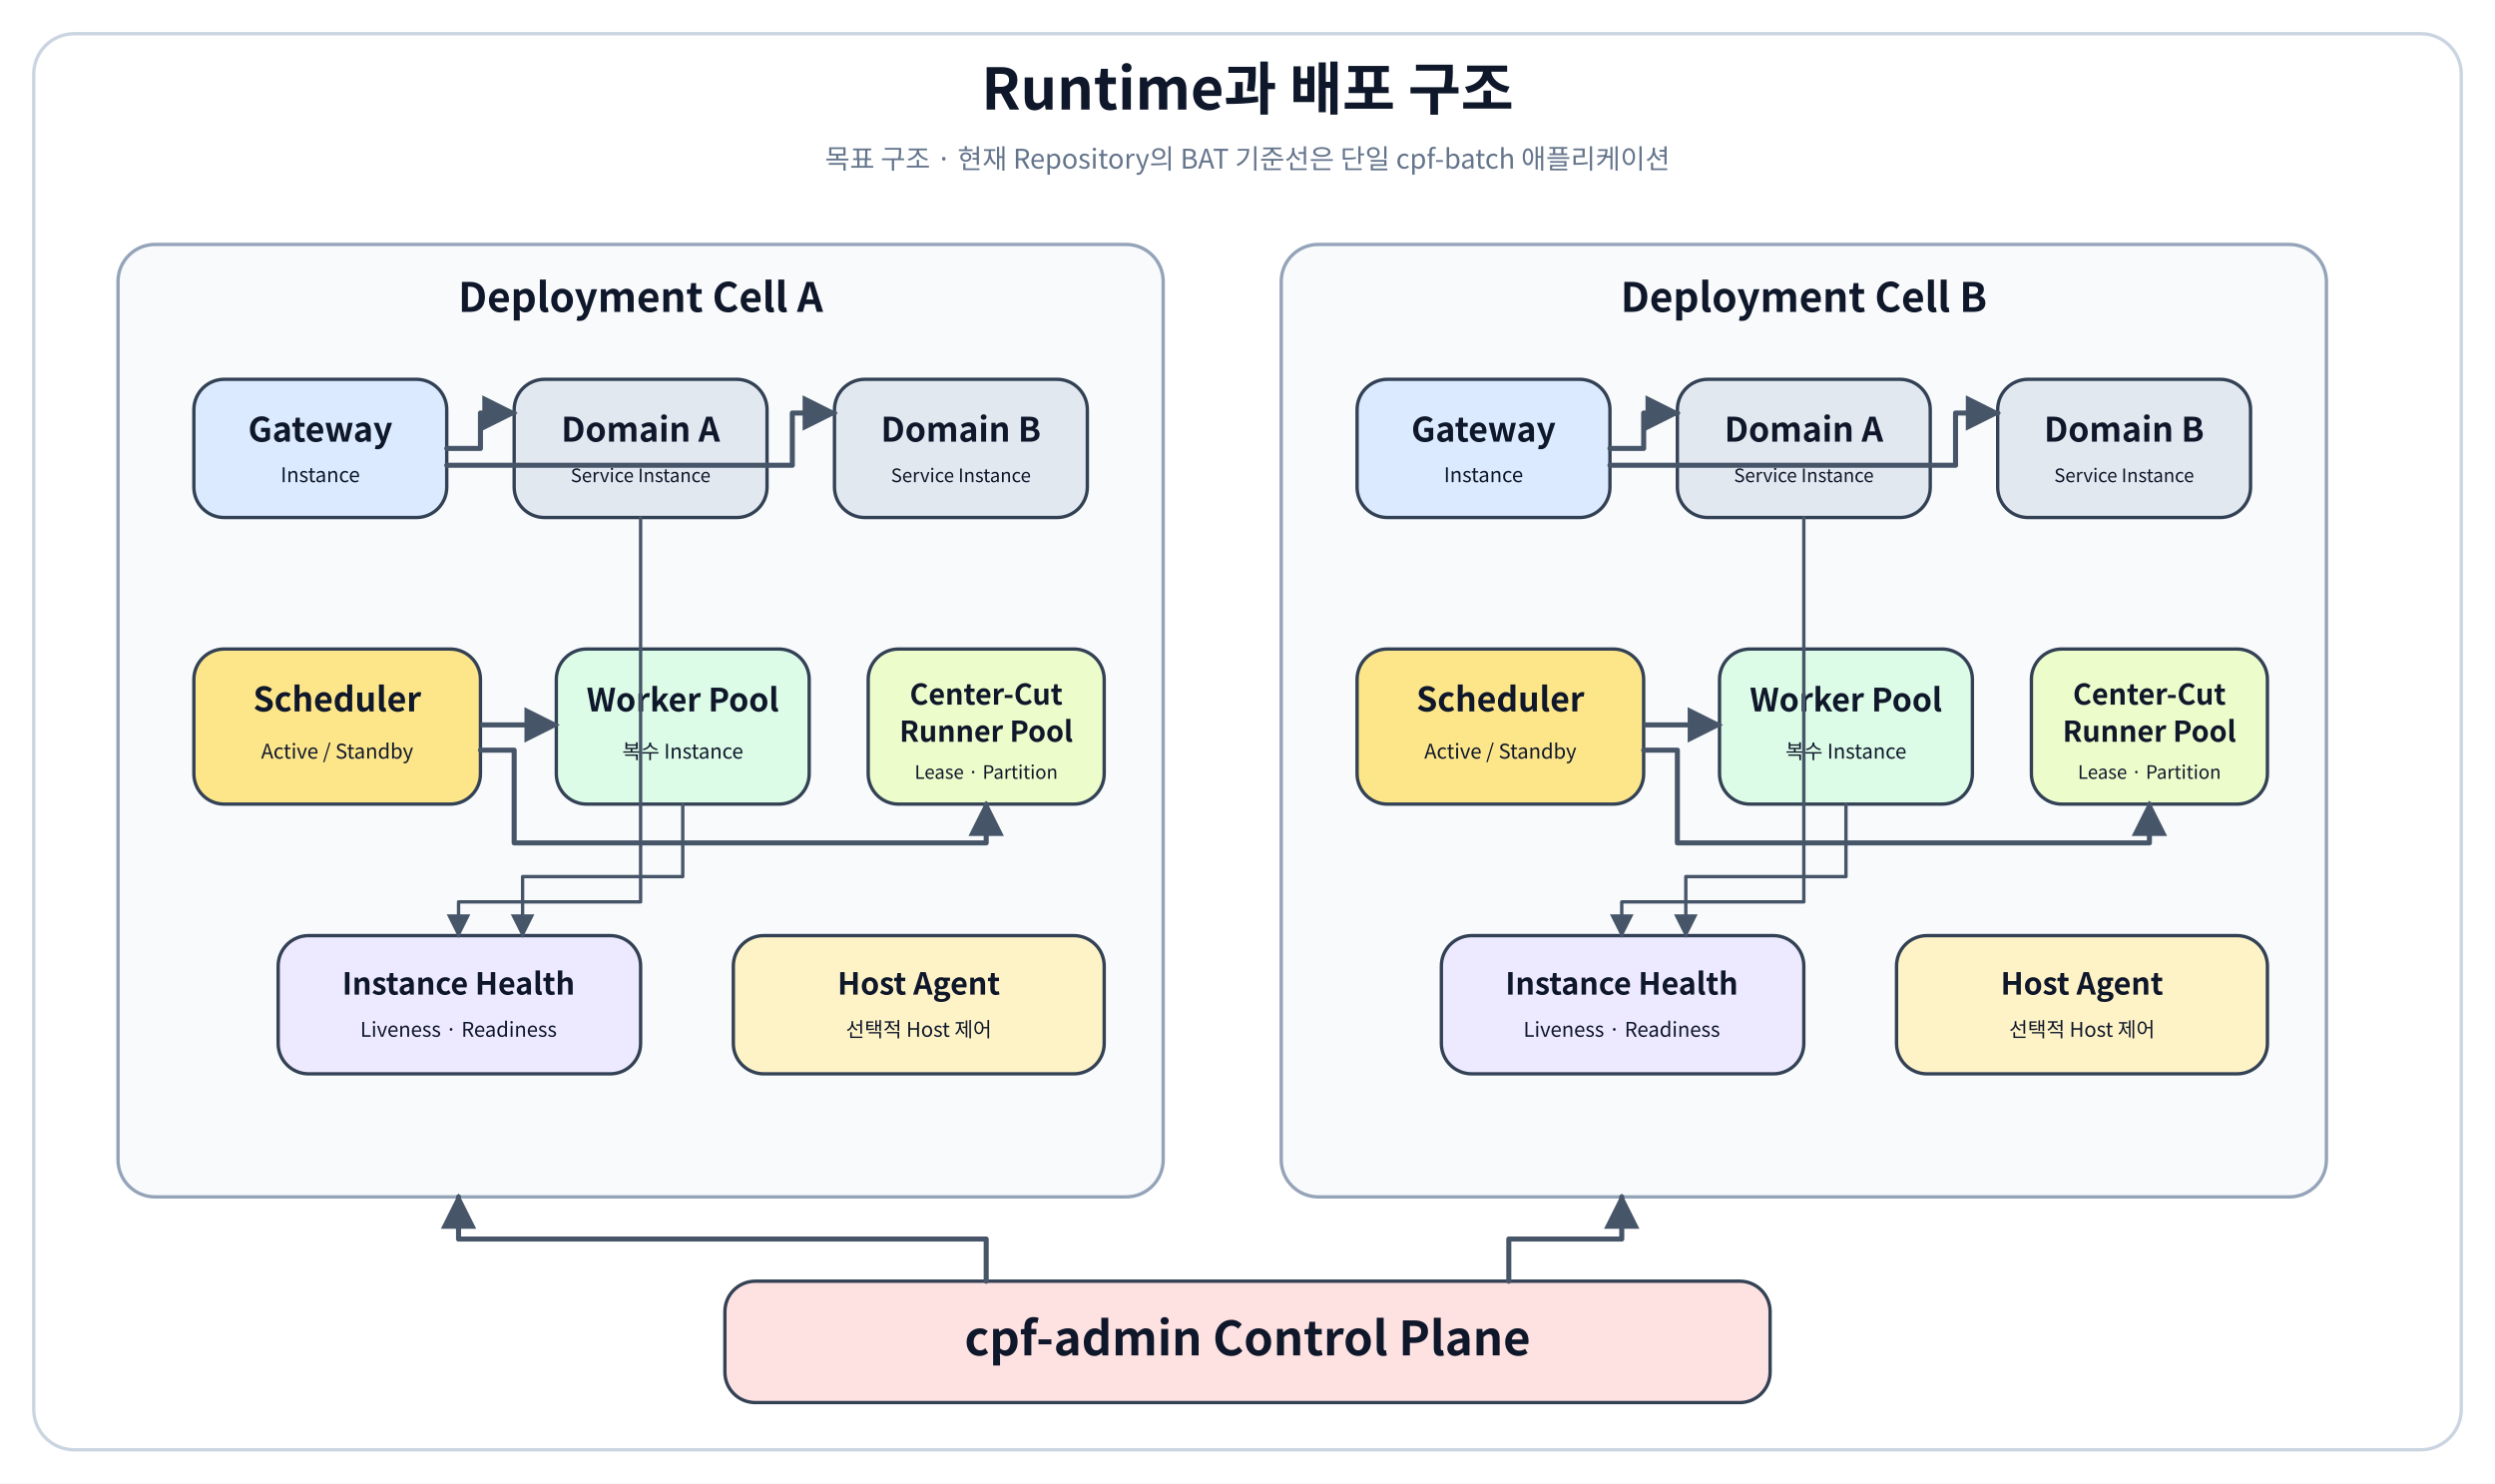
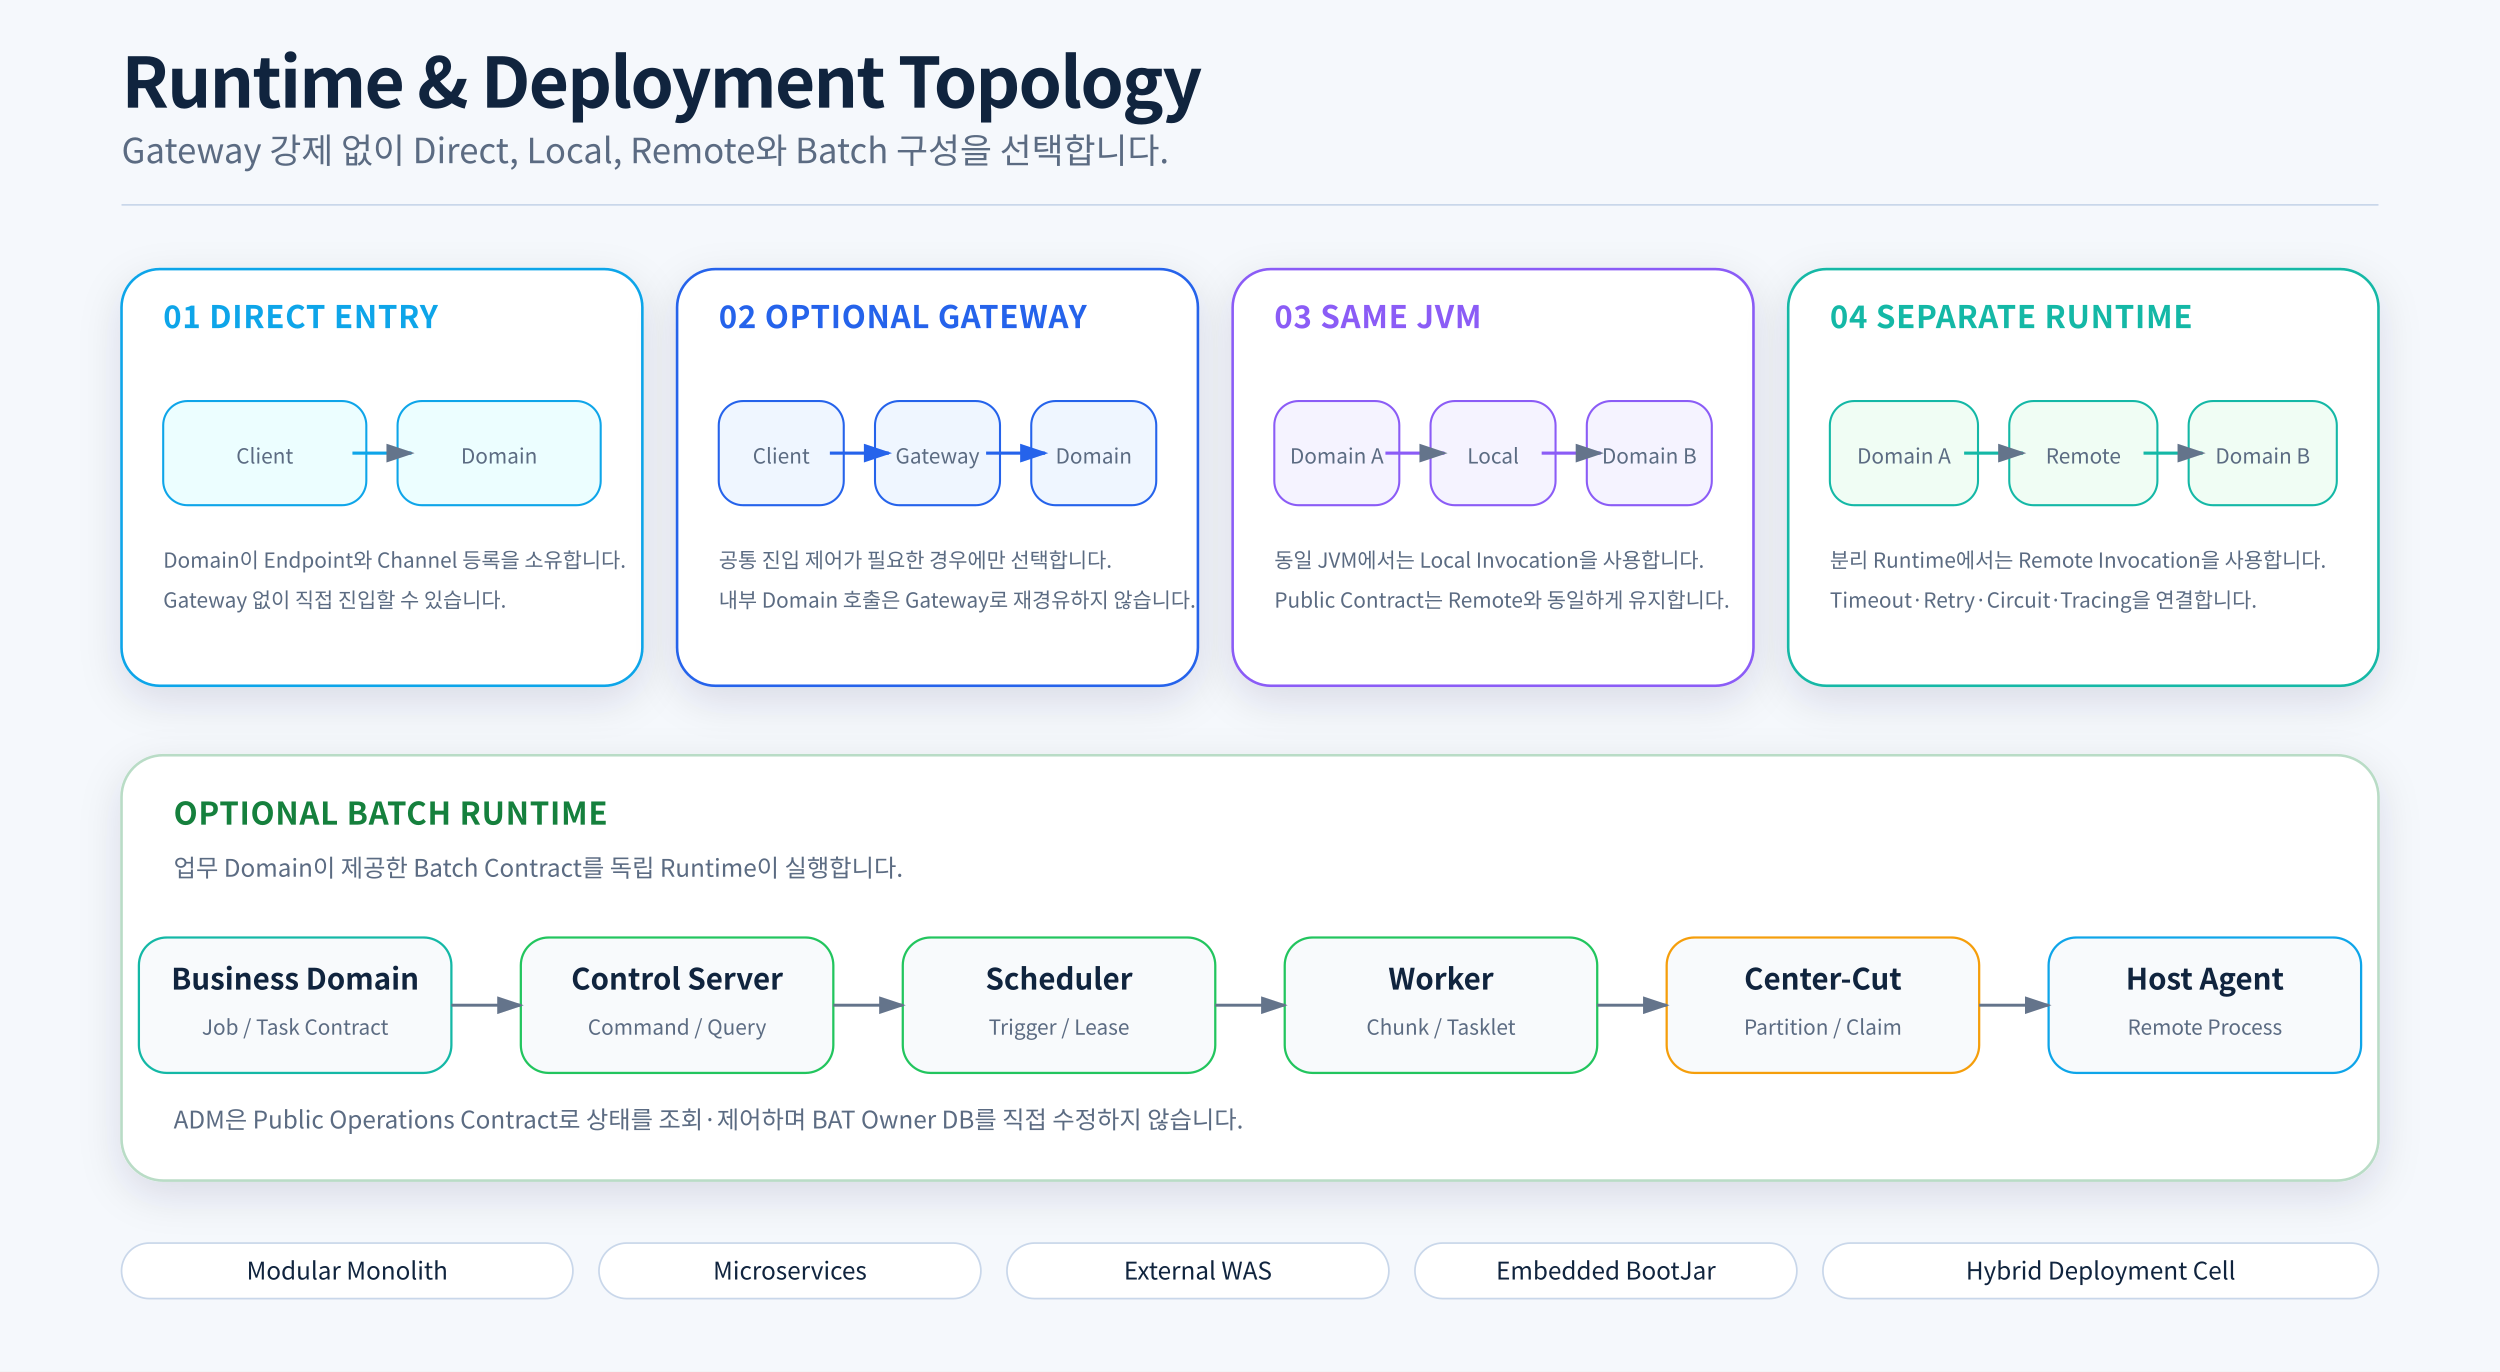
- <svg xmlns="http://www.w3.org/2000/svg" width="1480" height="880" viewBox="0 0 1480 880" role="img" aria-labelledby="title desc">
+ <svg xmlns="http://www.w3.org/2000/svg" width="1440" height="790" viewBox="0 0 1440 790" role="img" aria-labelledby="title desc">
  <defs>
-     <marker id="arrow" viewBox="0 0 10 10" refX="9" refY="5" markerWidth="7" markerHeight="7" orient="auto-start-reverse">
-       <path d="M0 0 L10 5 L0 10 z" fill="#475569" />
+     <linearGradient id="hero" x1="0" y1="0" x2="1" y2="1">
+       <stop offset="0" stop-color="#06142D" />
+       <stop offset="0.55" stop-color="#0B2A55" />
+       <stop offset="1" stop-color="#123D72" />
+     </linearGradient>
+     <linearGradient id="accent" x1="0" y1="0" x2="1" y2="1">
+       <stop offset="0" stop-color="#38BDF8" />
+       <stop offset="0.5" stop-color="#2563EB" />
+       <stop offset="1" stop-color="#7C3AED" />
+     </linearGradient>
+     <linearGradient id="soft" x1="0" y1="0" x2="1" y2="1">
+       <stop offset="0" stop-color="#EFF6FF" />
+       <stop offset="1" stop-color="#F5F3FF" />
+     </linearGradient>
+     <filter id="shadow" x="-20%" y="-20%" width="140%" height="140%">
+       <feDropShadow dx="0" dy="8" stdDeviation="12" flood-color="#0F2746" flood-opacity="0.12" />
+     </filter>
+     <marker id="arrow" markerWidth="10" markerHeight="10" refX="8" refY="3" orient="auto" markerUnits="strokeWidth">
+       <path d="M0,0 L0,6 L9,3 z" fill="#64748B" />
+     </marker>
+     <marker id="arrowBlue" markerWidth="10" markerHeight="10" refX="8" refY="3" orient="auto" markerUnits="strokeWidth">
+       <path d="M0,0 L0,6 L9,3 z" fill="#2563EB" />
    </marker>
  </defs>
-   <rect width="100%" height="100%" fill="#ffffff" />
-   <rect x="20" y="20" width="1440" height="840" rx="24" fill="#ffffff" stroke="#cbd5e1" stroke-width="2" />
-   <text x="740" y="65" text-anchor="middle" font-family="NanumSquare, Noto Sans CJK KR, Malgun Gothic, sans-serif" font-size="34" font-weight="700" fill="#0f172a">Runtime과 배포 구조</text>
-   <text x="740" y="100" text-anchor="middle" font-family="NanumSquare, Noto Sans CJK KR, Malgun Gothic, sans-serif" font-size="16" font-weight="400" fill="#64748b">목표 구조 · 현재 Repository의 BAT 기준선은 단일 cpf-batch 애플리케이션</text>
-   <rect x="70" y="145" width="620" height="565" rx="22" fill="#f8fafc" stroke="#94a3b8" stroke-width="2" />
-   <text x="380" y="185" text-anchor="middle" font-family="NanumSquare, Noto Sans CJK KR, Malgun Gothic, sans-serif" font-size="24" font-weight="700" fill="#0f172a">Deployment Cell A</text>
-   <rect x="115" y="225" width="150" height="82" rx="18" fill="#dbeafe" stroke="#334155" stroke-width="2" />
-   <text x="190" y="262" text-anchor="middle" font-family="NanumSquare, Noto Sans CJK KR, Malgun Gothic, sans-serif" font-size="20" font-weight="700" fill="#0f172a">Gateway</text>
-   <text x="190" y="286" text-anchor="middle" font-family="NanumSquare, Noto Sans CJK KR, Malgun Gothic, sans-serif" font-size="12" font-weight="400" fill="#0f172a">Instance</text>
-   <rect x="305" y="225" width="150" height="82" rx="18" fill="#e2e8f0" stroke="#334155" stroke-width="2" />
-   <text x="380" y="262" text-anchor="middle" font-family="NanumSquare, Noto Sans CJK KR, Malgun Gothic, sans-serif" font-size="20" font-weight="700" fill="#0f172a">Domain A</text>
-   <text x="380" y="286" text-anchor="middle" font-family="NanumSquare, Noto Sans CJK KR, Malgun Gothic, sans-serif" font-size="11" font-weight="400" fill="#0f172a">Service Instance</text>
-   <rect x="495" y="225" width="150" height="82" rx="18" fill="#e2e8f0" stroke="#334155" stroke-width="2" />
-   <text x="570" y="262" text-anchor="middle" font-family="NanumSquare, Noto Sans CJK KR, Malgun Gothic, sans-serif" font-size="20" font-weight="700" fill="#0f172a">Domain B</text>
-   <text x="570" y="286" text-anchor="middle" font-family="NanumSquare, Noto Sans CJK KR, Malgun Gothic, sans-serif" font-size="11" font-weight="400" fill="#0f172a">Service Instance</text>
-   <polyline points="265,266 285,266 285,245 305,245" fill="none" stroke="#475569" stroke-width="3" marker-end="url(#arrow)" stroke-linecap="round" stroke-linejoin="round" />
-   <polyline points="265,276 470,276 470,245 495,245" fill="none" stroke="#475569" stroke-width="3" marker-end="url(#arrow)" stroke-linecap="round" stroke-linejoin="round" />
-   <rect x="115" y="385" width="170" height="92" rx="18" fill="#fde68a" stroke="#334155" stroke-width="2" />
-   <text x="200" y="422" text-anchor="middle" font-family="NanumSquare, Noto Sans CJK KR, Malgun Gothic, sans-serif" font-size="20" font-weight="700" fill="#0f172a">Scheduler</text>
-   <text x="200" y="450" text-anchor="middle" font-family="NanumSquare, Noto Sans CJK KR, Malgun Gothic, sans-serif" font-size="12" font-weight="400" fill="#0f172a">Active / Standby</text>
-   <rect x="330" y="385" width="150" height="92" rx="18" fill="#dcfce7" stroke="#334155" stroke-width="2" />
-   <text x="405" y="422" text-anchor="middle" font-family="NanumSquare, Noto Sans CJK KR, Malgun Gothic, sans-serif" font-size="19" font-weight="700" fill="#0f172a">Worker Pool</text>
-   <text x="405" y="450" text-anchor="middle" font-family="NanumSquare, Noto Sans CJK KR, Malgun Gothic, sans-serif" font-size="12" font-weight="400" fill="#0f172a">복수 Instance</text>
-   <rect x="515" y="385" width="140" height="92" rx="18" fill="#ecfccb" stroke="#334155" stroke-width="2" />
-   <text x="585" y="418" text-anchor="middle" font-family="NanumSquare, Noto Sans CJK KR, Malgun Gothic, sans-serif" font-size="17" font-weight="700" fill="#0f172a">Center-Cut</text>
-   <text x="585" y="440" text-anchor="middle" font-family="NanumSquare, Noto Sans CJK KR, Malgun Gothic, sans-serif" font-size="17" font-weight="700" fill="#0f172a">Runner Pool</text>
-   <text x="585" y="462" text-anchor="middle" font-family="NanumSquare, Noto Sans CJK KR, Malgun Gothic, sans-serif" font-size="11" font-weight="400" fill="#0f172a">Lease · Partition</text>
-   <line x1="285" y1="430" x2="330" y2="430" stroke="#475569" stroke-width="3" marker-end="url(#arrow)" />
-   <polyline points="285,445 305,445 305,500 585,500 585,477" fill="none" stroke="#475569" stroke-width="3" marker-end="url(#arrow)" stroke-linecap="round" stroke-linejoin="round" />
-   <rect x="165" y="555" width="215" height="82" rx="18" fill="#ede9fe" stroke="#334155" stroke-width="2" />
-   <text x="272" y="590" text-anchor="middle" font-family="NanumSquare, Noto Sans CJK KR, Malgun Gothic, sans-serif" font-size="18" font-weight="700" fill="#0f172a">Instance Health</text>
-   <text x="272" y="615" text-anchor="middle" font-family="NanumSquare, Noto Sans CJK KR, Malgun Gothic, sans-serif" font-size="12" font-weight="400" fill="#0f172a">Liveness · Readiness</text>
-   <rect x="435" y="555" width="220" height="82" rx="18" fill="#fef3c7" stroke="#334155" stroke-width="2" />
-   <text x="545" y="590" text-anchor="middle" font-family="NanumSquare, Noto Sans CJK KR, Malgun Gothic, sans-serif" font-size="18" font-weight="700" fill="#0f172a">Host Agent</text>
-   <text x="545" y="615" text-anchor="middle" font-family="NanumSquare, Noto Sans CJK KR, Malgun Gothic, sans-serif" font-size="12" font-weight="400" fill="#0f172a">선택적 Host 제어</text>
-   <polyline points="380,307 380,535 272,535 272,555" fill="none" stroke="#475569" stroke-width="2" marker-end="url(#arrow)" stroke-linecap="round" stroke-linejoin="round" />
-   <polyline points="405,477 405,520 310,520 310,555" fill="none" stroke="#475569" stroke-width="2" marker-end="url(#arrow)" stroke-linecap="round" stroke-linejoin="round" />
-   <rect x="760" y="145" width="620" height="565" rx="22" fill="#f8fafc" stroke="#94a3b8" stroke-width="2" />
-   <text x="1070" y="185" text-anchor="middle" font-family="NanumSquare, Noto Sans CJK KR, Malgun Gothic, sans-serif" font-size="24" font-weight="700" fill="#0f172a">Deployment Cell B</text>
-   <rect x="805" y="225" width="150" height="82" rx="18" fill="#dbeafe" stroke="#334155" stroke-width="2" />
-   <text x="880" y="262" text-anchor="middle" font-family="NanumSquare, Noto Sans CJK KR, Malgun Gothic, sans-serif" font-size="20" font-weight="700" fill="#0f172a">Gateway</text>
-   <text x="880" y="286" text-anchor="middle" font-family="NanumSquare, Noto Sans CJK KR, Malgun Gothic, sans-serif" font-size="12" font-weight="400" fill="#0f172a">Instance</text>
-   <rect x="995" y="225" width="150" height="82" rx="18" fill="#e2e8f0" stroke="#334155" stroke-width="2" />
-   <text x="1070" y="262" text-anchor="middle" font-family="NanumSquare, Noto Sans CJK KR, Malgun Gothic, sans-serif" font-size="20" font-weight="700" fill="#0f172a">Domain A</text>
-   <text x="1070" y="286" text-anchor="middle" font-family="NanumSquare, Noto Sans CJK KR, Malgun Gothic, sans-serif" font-size="11" font-weight="400" fill="#0f172a">Service Instance</text>
-   <rect x="1185" y="225" width="150" height="82" rx="18" fill="#e2e8f0" stroke="#334155" stroke-width="2" />
-   <text x="1260" y="262" text-anchor="middle" font-family="NanumSquare, Noto Sans CJK KR, Malgun Gothic, sans-serif" font-size="20" font-weight="700" fill="#0f172a">Domain B</text>
-   <text x="1260" y="286" text-anchor="middle" font-family="NanumSquare, Noto Sans CJK KR, Malgun Gothic, sans-serif" font-size="11" font-weight="400" fill="#0f172a">Service Instance</text>
-   <polyline points="955,266 975,266 975,245 995,245" fill="none" stroke="#475569" stroke-width="3" marker-end="url(#arrow)" stroke-linecap="round" stroke-linejoin="round" />
-   <polyline points="955,276 1160,276 1160,245 1185,245" fill="none" stroke="#475569" stroke-width="3" marker-end="url(#arrow)" stroke-linecap="round" stroke-linejoin="round" />
-   <rect x="805" y="385" width="170" height="92" rx="18" fill="#fde68a" stroke="#334155" stroke-width="2" />
-   <text x="890" y="422" text-anchor="middle" font-family="NanumSquare, Noto Sans CJK KR, Malgun Gothic, sans-serif" font-size="20" font-weight="700" fill="#0f172a">Scheduler</text>
-   <text x="890" y="450" text-anchor="middle" font-family="NanumSquare, Noto Sans CJK KR, Malgun Gothic, sans-serif" font-size="12" font-weight="400" fill="#0f172a">Active / Standby</text>
-   <rect x="1020" y="385" width="150" height="92" rx="18" fill="#dcfce7" stroke="#334155" stroke-width="2" />
-   <text x="1095" y="422" text-anchor="middle" font-family="NanumSquare, Noto Sans CJK KR, Malgun Gothic, sans-serif" font-size="19" font-weight="700" fill="#0f172a">Worker Pool</text>
-   <text x="1095" y="450" text-anchor="middle" font-family="NanumSquare, Noto Sans CJK KR, Malgun Gothic, sans-serif" font-size="12" font-weight="400" fill="#0f172a">복수 Instance</text>
-   <rect x="1205" y="385" width="140" height="92" rx="18" fill="#ecfccb" stroke="#334155" stroke-width="2" />
-   <text x="1275" y="418" text-anchor="middle" font-family="NanumSquare, Noto Sans CJK KR, Malgun Gothic, sans-serif" font-size="17" font-weight="700" fill="#0f172a">Center-Cut</text>
-   <text x="1275" y="440" text-anchor="middle" font-family="NanumSquare, Noto Sans CJK KR, Malgun Gothic, sans-serif" font-size="17" font-weight="700" fill="#0f172a">Runner Pool</text>
-   <text x="1275" y="462" text-anchor="middle" font-family="NanumSquare, Noto Sans CJK KR, Malgun Gothic, sans-serif" font-size="11" font-weight="400" fill="#0f172a">Lease · Partition</text>
-   <line x1="975" y1="430" x2="1020" y2="430" stroke="#475569" stroke-width="3" marker-end="url(#arrow)" />
-   <polyline points="975,445 995,445 995,500 1275,500 1275,477" fill="none" stroke="#475569" stroke-width="3" marker-end="url(#arrow)" stroke-linecap="round" stroke-linejoin="round" />
-   <rect x="855" y="555" width="215" height="82" rx="18" fill="#ede9fe" stroke="#334155" stroke-width="2" />
-   <text x="962" y="590" text-anchor="middle" font-family="NanumSquare, Noto Sans CJK KR, Malgun Gothic, sans-serif" font-size="18" font-weight="700" fill="#0f172a">Instance Health</text>
-   <text x="962" y="615" text-anchor="middle" font-family="NanumSquare, Noto Sans CJK KR, Malgun Gothic, sans-serif" font-size="12" font-weight="400" fill="#0f172a">Liveness · Readiness</text>
-   <rect x="1125" y="555" width="220" height="82" rx="18" fill="#fef3c7" stroke="#334155" stroke-width="2" />
-   <text x="1235" y="590" text-anchor="middle" font-family="NanumSquare, Noto Sans CJK KR, Malgun Gothic, sans-serif" font-size="18" font-weight="700" fill="#0f172a">Host Agent</text>
-   <text x="1235" y="615" text-anchor="middle" font-family="NanumSquare, Noto Sans CJK KR, Malgun Gothic, sans-serif" font-size="12" font-weight="400" fill="#0f172a">선택적 Host 제어</text>
-   <polyline points="1070,307 1070,535 962,535 962,555" fill="none" stroke="#475569" stroke-width="2" marker-end="url(#arrow)" stroke-linecap="round" stroke-linejoin="round" />
-   <polyline points="1095,477 1095,520 1000,520 1000,555" fill="none" stroke="#475569" stroke-width="2" marker-end="url(#arrow)" stroke-linecap="round" stroke-linejoin="round" />
-   <rect x="430" y="760" width="620" height="72" rx="18" fill="#fee2e2" stroke="#334155" stroke-width="2" />
-   <text x="740" y="804" text-anchor="middle" font-family="NanumSquare, Noto Sans CJK KR, Malgun Gothic, sans-serif" font-size="28" font-weight="700" fill="#0f172a">cpf-admin Control Plane</text>
-   <polyline points="585,760 585,735 272,735 272,710" fill="none" stroke="#475569" stroke-width="3" marker-end="url(#arrow)" stroke-linecap="round" stroke-linejoin="round" />
-   <polyline points="895,760 895,735 962,735 962,710" fill="none" stroke="#475569" stroke-width="3" marker-end="url(#arrow)" stroke-linecap="round" stroke-linejoin="round" />
+   <style>
+  text{font-family:'NanumSquare','Noto Sans CJK KR','Noto Sans KR','Malgun Gothic','Segoe UI',Arial,sans-serif; fill:#10243E;}
+  .title{font-size:40px;font-weight:800;letter-spacing:-1px}
+  .heroTitle{font-size:38px;font-weight:800;letter-spacing:-1px}
+  .subtitle{font-size:20px;font-weight:500;fill:#5B6B82}
+  .section{font-size:18px;font-weight:800;letter-spacing:.4px}
+  .label{font-size:17px;font-weight:700}
+  .module{font-size:15px;font-weight:800}
+  .small{font-size:14px;font-weight:500;fill:#5B6B82}
+  .tiny{font-size:12px;font-weight:500;fill:#5B6B82}
+  .mono{font-family:'SFMono-Regular',Consolas,'Liberation Mono',monospace;font-size:13px}
+  .box{fill:#fff;stroke:#C9D7EA;stroke-width:1.5}
+  .dash{stroke-dasharray:8 7}
+ </style>
+   <rect x="0" y="0" width="1440" height="790" rx="0" fill="#F5F8FC" stroke="none" stroke-width="0" />
+   <text x="70" y="62" class="title" text-anchor="start">Runtime &amp; Deployment Topology</text>
+   <text x="70" y="94" class="subtitle" text-anchor="start">Gateway 강제 없이 Direct, Local, Remote와 Batch 구성을 선택합니다.</text>
+   <path d="M70 118 L1370 118" fill="none" stroke="#C9D7EA" stroke-width="1" />
+   <rect x="70" y="155" width="300" height="240" rx="22" fill="#FFFFFF" stroke="#0EA5E9" stroke-width="1.5" filter="url(#shadow)" />
+   <text x="94" y="189" class="section" text-anchor="start" style="fill:#0EA5E9">01  DIRECT ENTRY</text>
+   <rect x="94.0" y="231" width="117.0" height="60" rx="14" fill="#ECFEFF" stroke="#0EA5E9" stroke-width="1.2" />
+   <text x="152.5" y="267" class="tiny" text-anchor="middle">Client</text>
+   <rect x="229.0" y="231" width="117.0" height="60" rx="14" fill="#ECFEFF" stroke="#0EA5E9" stroke-width="1.2" />
+   <text x="287.5" y="267" class="tiny" text-anchor="middle">Domain</text>
+   <path d="M203.0 261 L237.0 261" fill="none" stroke="#0EA5E9" stroke-width="1.8" marker-end="url(#arrow)" />
+   <text x="94" y="327" class="tiny" text-anchor="start">
+     <tspan x="94" dy="0">Domain이 Endpoint와 Channel 등록을 소유합니다.</tspan>
+     <tspan x="94" dy="23">Gateway 없이 직접 진입할 수 있습니다.</tspan>
+   </text>
+   <rect x="390" y="155" width="300" height="240" rx="22" fill="#FFFFFF" stroke="#2563EB" stroke-width="1.5" filter="url(#shadow)" />
+   <text x="414" y="189" class="section" text-anchor="start" style="fill:#2563EB">02  OPTIONAL GATEWAY</text>
+   <rect x="414.0" y="231" width="72.0" height="60" rx="14" fill="#EFF6FF" stroke="#2563EB" stroke-width="1.2" />
+   <text x="450.0" y="267" class="tiny" text-anchor="middle">Client</text>
+   <rect x="504.0" y="231" width="72.0" height="60" rx="14" fill="#EFF6FF" stroke="#2563EB" stroke-width="1.2" />
+   <text x="540.0" y="267" class="tiny" text-anchor="middle">Gateway</text>
+   <rect x="594.0" y="231" width="72.0" height="60" rx="14" fill="#EFF6FF" stroke="#2563EB" stroke-width="1.2" />
+   <text x="630.0" y="267" class="tiny" text-anchor="middle">Domain</text>
+   <path d="M478.0 261 L512.0 261" fill="none" stroke="#2563EB" stroke-width="1.8" marker-end="url(#arrowBlue)" />
+   <path d="M568.0 261 L602.0 261" fill="none" stroke="#2563EB" stroke-width="1.8" marker-end="url(#arrowBlue)" />
+   <text x="414" y="327" class="tiny" text-anchor="start">
+     <tspan x="414" dy="0">공통 진입 제어가 필요한 경우에만 선택합니다.</tspan>
+     <tspan x="414" dy="23">내부 Domain 호출은 Gateway로 재경유하지 않습니다.</tspan>
+   </text>
+   <rect x="710" y="155" width="300" height="240" rx="22" fill="#FFFFFF" stroke="#8B5CF6" stroke-width="1.5" filter="url(#shadow)" />
+   <text x="734" y="189" class="section" text-anchor="start" style="fill:#8B5CF6">03  SAME JVM</text>
+   <rect x="734.0" y="231" width="72.0" height="60" rx="14" fill="#F5F3FF" stroke="#8B5CF6" stroke-width="1.2" />
+   <text x="770.0" y="267" class="tiny" text-anchor="middle">Domain A</text>
+   <rect x="824.0" y="231" width="72.0" height="60" rx="14" fill="#F5F3FF" stroke="#8B5CF6" stroke-width="1.2" />
+   <text x="860.0" y="267" class="tiny" text-anchor="middle">Local</text>
+   <rect x="914.0" y="231" width="72.0" height="60" rx="14" fill="#F5F3FF" stroke="#8B5CF6" stroke-width="1.2" />
+   <text x="950.0" y="267" class="tiny" text-anchor="middle">Domain B</text>
+   <path d="M798.0 261 L832.0 261" fill="none" stroke="#8B5CF6" stroke-width="1.8" marker-end="url(#arrow)" />
+   <path d="M888.0 261 L922.0 261" fill="none" stroke="#8B5CF6" stroke-width="1.8" marker-end="url(#arrow)" />
+   <text x="734" y="327" class="tiny" text-anchor="start">
+     <tspan x="734" dy="0">동일 JVM에서는 Local Invocation을 사용합니다.</tspan>
+     <tspan x="734" dy="23">Public Contract는 Remote와 동일하게 유지합니다.</tspan>
+   </text>
+   <rect x="1030" y="155" width="340" height="240" rx="22" fill="#FFFFFF" stroke="#14B8A6" stroke-width="1.5" filter="url(#shadow)" />
+   <text x="1054" y="189" class="section" text-anchor="start" style="fill:#14B8A6">04  SEPARATE RUNTIME</text>
+   <rect x="1054.0" y="231" width="85.333" height="60" rx="14" fill="#F0FDF4" stroke="#14B8A6" stroke-width="1.2" />
+   <text x="1096.667" y="267" class="tiny" text-anchor="middle">Domain A</text>
+   <rect x="1157.333" y="231" width="85.333" height="60" rx="14" fill="#F0FDF4" stroke="#14B8A6" stroke-width="1.2" />
+   <text x="1200.0" y="267" class="tiny" text-anchor="middle">Remote</text>
+   <rect x="1260.667" y="231" width="85.333" height="60" rx="14" fill="#F0FDF4" stroke="#14B8A6" stroke-width="1.2" />
+   <text x="1303.333" y="267" class="tiny" text-anchor="middle">Domain B</text>
+   <path d="M1131.333 261 L1165.333 261" fill="none" stroke="#14B8A6" stroke-width="1.8" marker-end="url(#arrow)" />
+   <path d="M1234.667 261 L1268.667 261" fill="none" stroke="#14B8A6" stroke-width="1.8" marker-end="url(#arrow)" />
+   <text x="1054" y="327" class="tiny" text-anchor="start">
+     <tspan x="1054" dy="0">분리 Runtime에서는 Remote Invocation을 사용합니다.</tspan>
+     <tspan x="1054" dy="23">Timeout·Retry·Circuit·Tracing을 연결합니다.</tspan>
+   </text>
+   <rect x="70" y="435" width="1300" height="245" rx="24" fill="#FFFFFF" stroke="#B9DCC6" stroke-width="1.5" filter="url(#shadow)" />
+   <text x="100" y="475" class="section" text-anchor="start" style="fill:#15803D">OPTIONAL BATCH RUNTIME</text>
+   <text x="100" y="505" class="small" text-anchor="start">업무 Domain이 제공한 Batch Contract를 독립 Runtime이 실행합니다.</text>
+   <rect x="80" y="540" width="180" height="78" rx="16" fill="#F8FAFC" stroke="#14B8A6" stroke-width="1.3" />
+   <text x="170" y="570" class="label" text-anchor="middle">Business Domain</text>
+   <text x="170" y="596" class="tiny" text-anchor="middle">Job / Task Contract</text>
+   <rect x="300" y="540" width="180" height="78" rx="16" fill="#F8FAFC" stroke="#22C55E" stroke-width="1.3" />
+   <text x="390" y="570" class="label" text-anchor="middle">Control Server</text>
+   <text x="390" y="596" class="tiny" text-anchor="middle">Command / Query</text>
+   <rect x="520" y="540" width="180" height="78" rx="16" fill="#F8FAFC" stroke="#22C55E" stroke-width="1.3" />
+   <text x="610" y="570" class="label" text-anchor="middle">Scheduler</text>
+   <text x="610" y="596" class="tiny" text-anchor="middle">Trigger / Lease</text>
+   <rect x="740" y="540" width="180" height="78" rx="16" fill="#F8FAFC" stroke="#22C55E" stroke-width="1.3" />
+   <text x="830" y="570" class="label" text-anchor="middle">Worker</text>
+   <text x="830" y="596" class="tiny" text-anchor="middle">Chunk / Tasklet</text>
+   <rect x="960" y="540" width="180" height="78" rx="16" fill="#F8FAFC" stroke="#F59E0B" stroke-width="1.3" />
+   <text x="1050" y="570" class="label" text-anchor="middle">Center-Cut</text>
+   <text x="1050" y="596" class="tiny" text-anchor="middle">Partition / Claim</text>
+   <rect x="1180" y="540" width="180" height="78" rx="16" fill="#F8FAFC" stroke="#0EA5E9" stroke-width="1.3" />
+   <text x="1270" y="570" class="label" text-anchor="middle">Host Agent</text>
+   <text x="1270" y="596" class="tiny" text-anchor="middle">Remote Process</text>
+   <path d="M260 579 L300 579" fill="none" stroke="#64748B" stroke-width="1.7" marker-end="url(#arrow)" />
+   <path d="M480 579 L520 579" fill="none" stroke="#64748B" stroke-width="1.7" marker-end="url(#arrow)" />
+   <path d="M700 579 L740 579" fill="none" stroke="#64748B" stroke-width="1.7" marker-end="url(#arrow)" />
+   <path d="M920 579 L960 579" fill="none" stroke="#64748B" stroke-width="1.7" marker-end="url(#arrow)" />
+   <path d="M1140 579 L1180 579" fill="none" stroke="#64748B" stroke-width="1.7" marker-end="url(#arrow)" />
+   <text x="100" y="650" class="small" text-anchor="start">ADM은 Public Operations Contract로 상태를 조회·제어하며 BAT Owner DB를 직접 수정하지 않습니다.</text>
+   <rect x="70" y="716" width="260" height="32" rx="16" fill="#FFFFFF" stroke="#C9D7EA" stroke-width="1" />
+   <text x="200.0" y="737" class="small" text-anchor="middle" style="fill:#10243E">Modular Monolith</text>
+   <rect x="345" y="716" width="220" height="32" rx="16" fill="#FFFFFF" stroke="#C9D7EA" stroke-width="1" />
+   <text x="455.0" y="737" class="small" text-anchor="middle" style="fill:#10243E">Microservices</text>
+   <rect x="580" y="716" width="220" height="32" rx="16" fill="#FFFFFF" stroke="#C9D7EA" stroke-width="1" />
+   <text x="690.0" y="737" class="small" text-anchor="middle" style="fill:#10243E">External WAS</text>
+   <rect x="815" y="716" width="220" height="32" rx="16" fill="#FFFFFF" stroke="#C9D7EA" stroke-width="1" />
+   <text x="925.0" y="737" class="small" text-anchor="middle" style="fill:#10243E">Embedded BootJar</text>
+   <rect x="1050" y="716" width="320" height="32" rx="16" fill="#FFFFFF" stroke="#C9D7EA" stroke-width="1" />
+   <text x="1210.0" y="737" class="small" text-anchor="middle" style="fill:#10243E">Hybrid Deployment Cell</text>
</svg>
